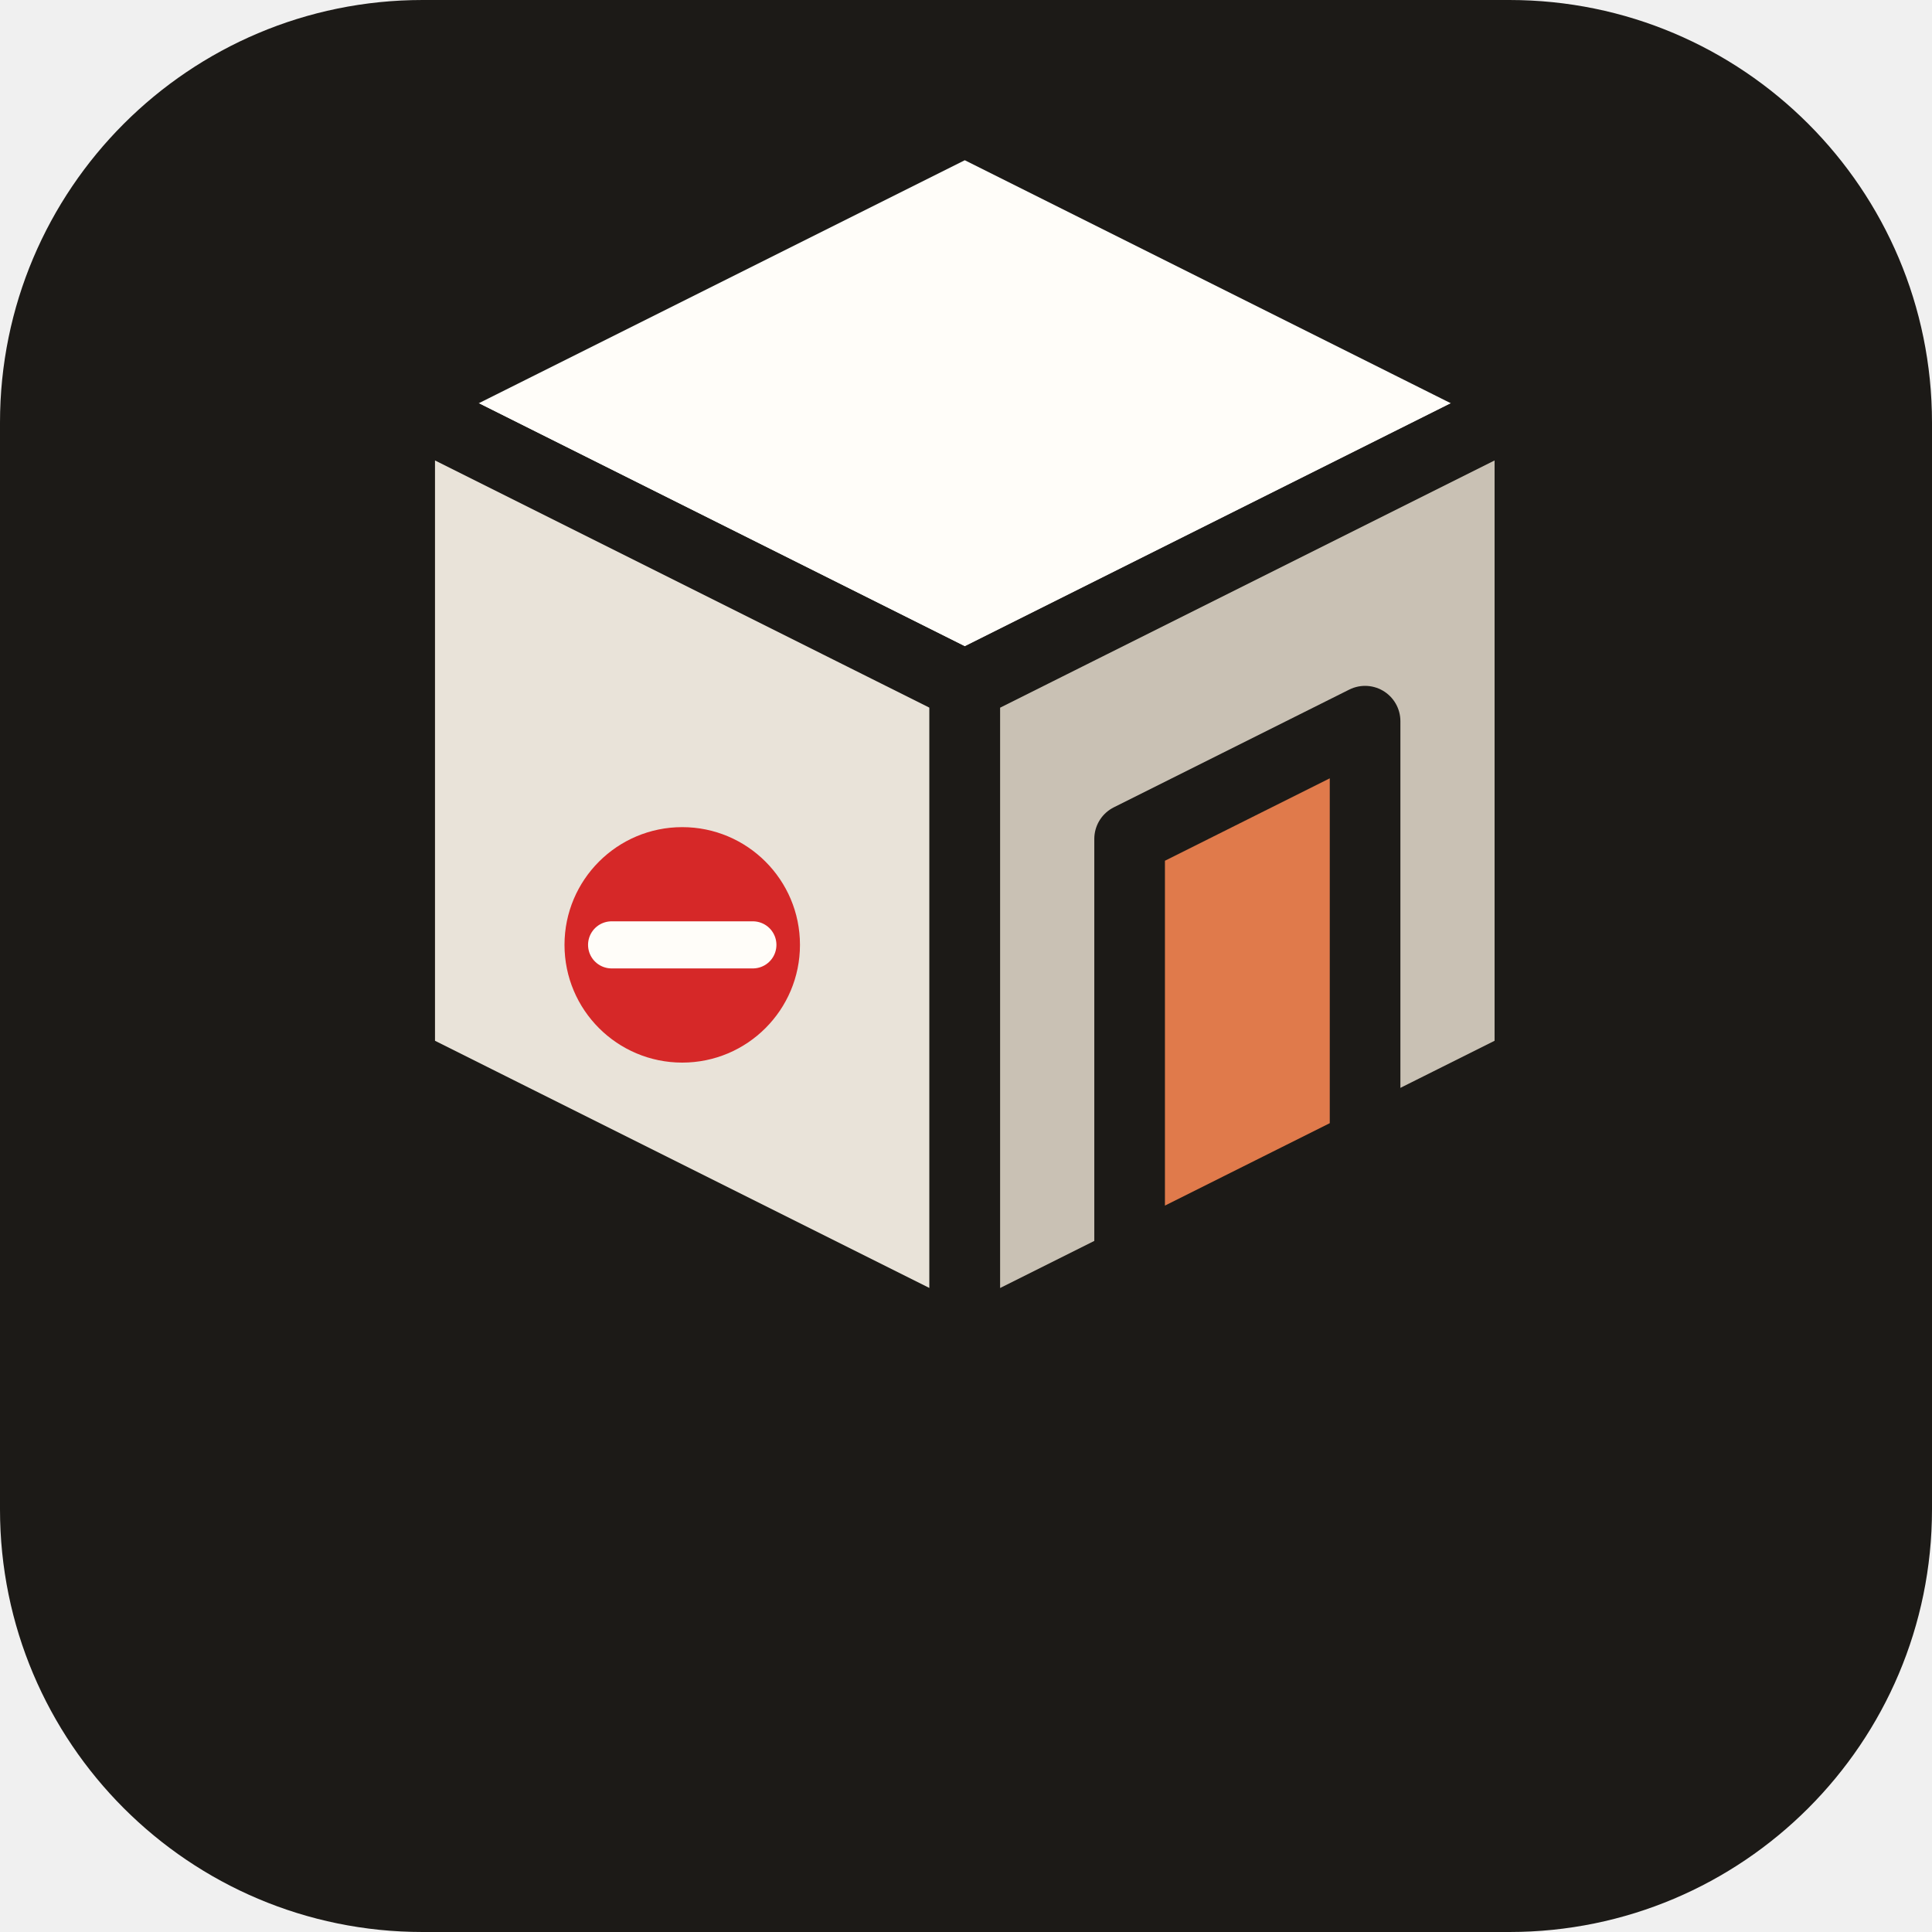
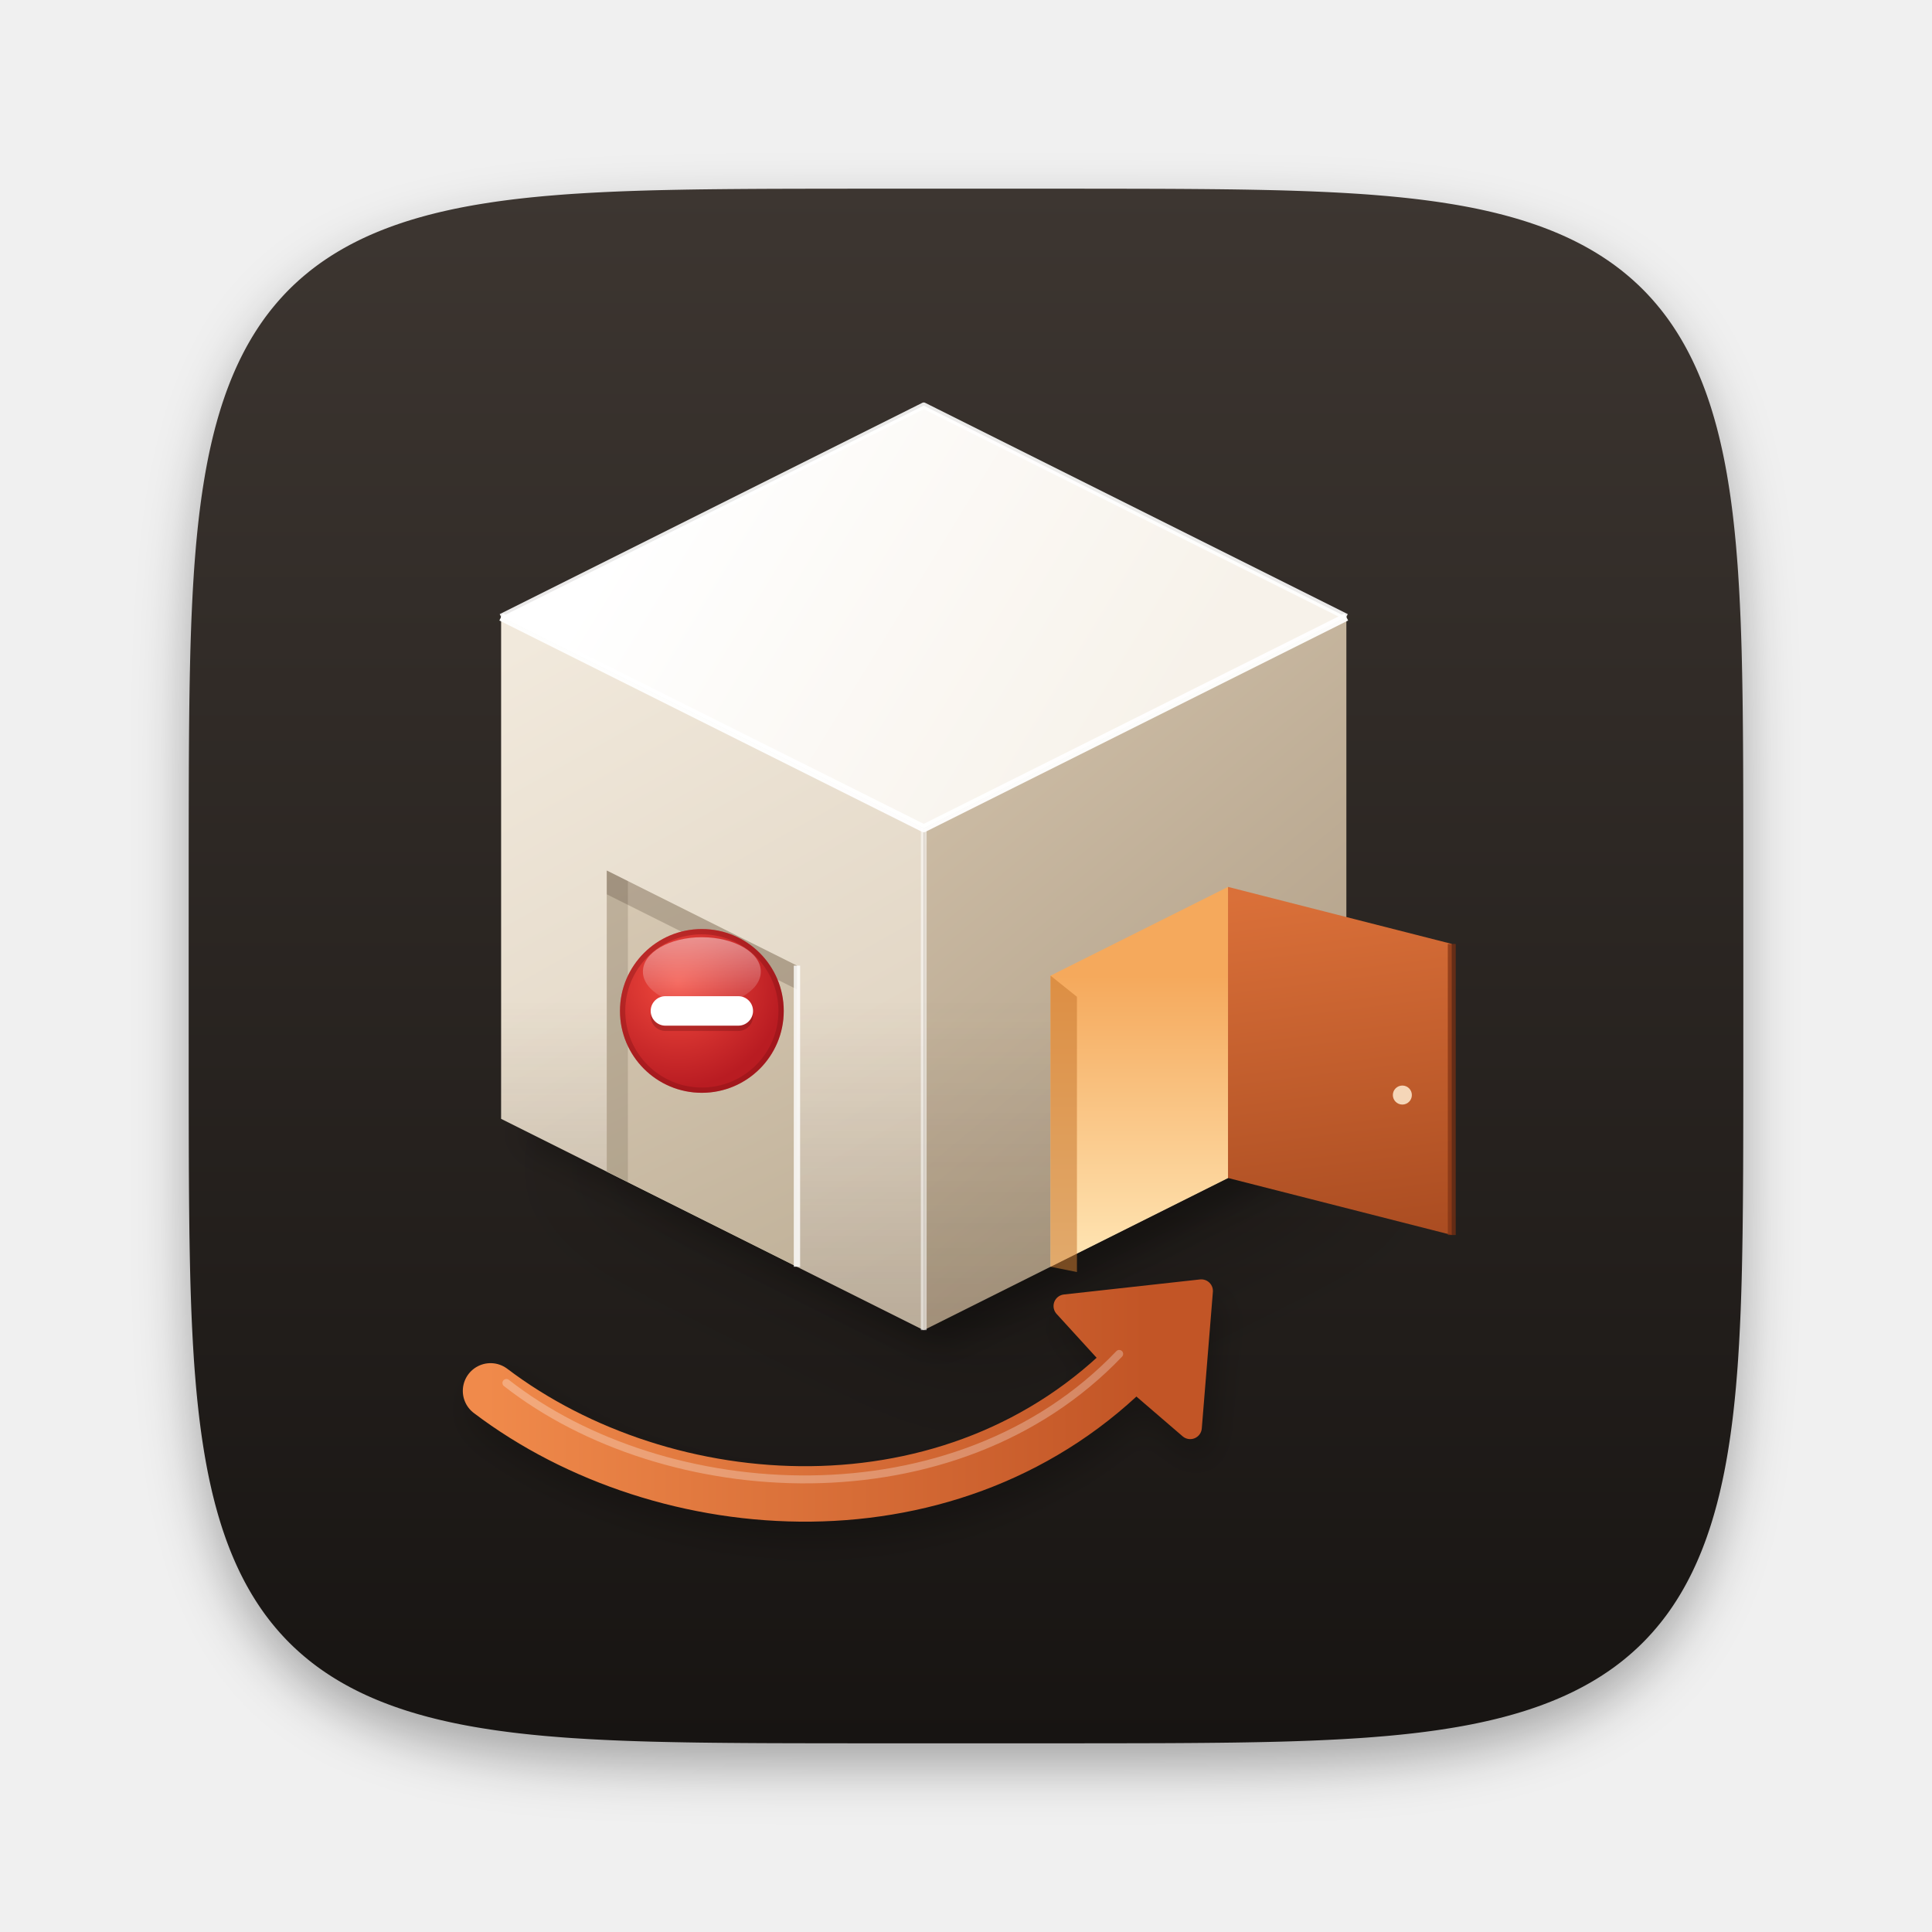
- <svg xmlns="http://www.w3.org/2000/svg" viewBox="0 0 64 64">
-   <rect width="64" height="64" rx="14" fill="#1c1a17" />
-   <g transform="translate(7 4) scale(0.78)">
-     <g transform="translate(0 -2)" stroke="#1c1a17" stroke-width="3" stroke-linejoin="round">
-       <path d="M32 2 L56 14 L32 26 L8 14 Z" fill="#fffdf9" />
-       <path d="M8 14 L32 26 L32 54 L8 42 Z" fill="#e9e3d9" />
-       <path d="M32 26 L56 14 L56 42 L32 54 Z" fill="#c9c1b4" />
-       <path d="M39 32.5 L49 27.5 L49 45.5 L39 50.5 Z" fill="#e07a4b" />
+ <svg xmlns="http://www.w3.org/2000/svg" width="1024" height="1024" viewBox="0 0 1024 1024">
+   <defs>
+     <linearGradient id="mtop" gradientUnits="userSpaceOnUse" x1="150" y1="60" x2="330" y2="170">
+       <stop offset="0" stop-color="#FFFFFF" />
+       <stop offset="1" stop-color="#F7F2EA" />
+     </linearGradient>
+     <linearGradient id="mleft" gradientUnits="userSpaceOnUse" x1="96" y1="120" x2="230" y2="360">
+       <stop offset="0" stop-color="#F1E9DC" />
+       <stop offset="1" stop-color="#DCCFBC" />
+     </linearGradient>
+     <linearGradient id="mright" gradientUnits="userSpaceOnUse" x1="270" y1="150" x2="420" y2="330">
+       <stop offset="0" stop-color="#CDBDA6" />
+       <stop offset="1" stop-color="#AC9A82" />
+     </linearGradient>
+     <linearGradient id="mld" gradientUnits="userSpaceOnUse" x1="136.0" y1="201.0" x2="208.0" y2="351.0">
+       <stop offset="0" stop-color="#D7C9B4" />
+       <stop offset="1" stop-color="#C2B39B" />
+     </linearGradient>
+     <linearGradient id="mor" gradientUnits="userSpaceOnUse" x1="380" y1="210" x2="400" y2="370">
+       <stop offset="0" stop-color="#DA7039" />
+       <stop offset="1" stop-color="#A2461D" />
+     </linearGradient>
+     <linearGradient id="mar" gradientUnits="userSpaceOnUse" x1="90" y1="400" x2="340" y2="400">
+       <stop offset="0" stop-color="#F08A4B" />
+       <stop offset="1" stop-color="#C25526" />
+     </linearGradient>
+     <linearGradient id="min" gradientUnits="userSpaceOnUse" x1="304.0" y1="240.8" x2="304.0" y2="351.0">
+       <stop offset="0" stop-color="#F5A95C" />
+       <stop offset="1" stop-color="#FFE6B5" />
+     </linearGradient>
+     <radialGradient id="mred" cx="163.0" cy="243.15" r="40" gradientUnits="userSpaceOnUse">
+       <stop offset="0" stop-color="#F24A3E" />
+       <stop offset="1" stop-color="#B91C22" />
+     </radialGradient>
+     <linearGradient id="mgloss" gradientUnits="userSpaceOnUse" x1="0" y1="224.15" x2="0" y2="256.15">
+       <stop offset="0" stop-color="#FFFFFF" stop-opacity="0.75" />
+       <stop offset="1" stop-color="#FFFFFF" stop-opacity="0" />
+     </linearGradient>
+     <linearGradient id="mao" gradientUnits="userSpaceOnUse" x1="0" y1="250" x2="0" y2="380">
+       <stop offset="0" stop-color="#3A2A1A" stop-opacity="0" />
+       <stop offset="1" stop-color="#3A2A1A" stop-opacity="0.22" />
+     </linearGradient>
+     <linearGradient id="tg" gradientUnits="userSpaceOnUse" x1="512" y1="100" x2="512" y2="924">
+       <stop offset="0" stop-color="#3D3631" />
+       <stop offset="1" stop-color="#171412" />
+     </linearGradient>
+     <filter id="b0" x="-50%" y="-50%" width="200%" height="200%">
+       <feGaussianBlur stdDeviation="22" />
+     </filter>
+     <filter id="b1" x="-50%" y="-50%" width="200%" height="200%">
+       <feGaussianBlur stdDeviation="6" />
+     </filter>
+     <filter id="b2" x="-50%" y="-50%" width="200%" height="200%">
+       <feGaussianBlur stdDeviation="6" />
+     </filter>
+     <filter id="ts" x="-20%" y="-20%" width="140%" height="140%">
+       <feGaussianBlur stdDeviation="14" />
+     </filter>
+   </defs>
+   <path d="M924.00,512.00 L923.99,573.83 L923.97,593.59 L923.94,607.95 L923.90,619.65 L923.84,629.70 L923.77,638.60 L923.69,646.64 L923.60,654.01 L923.49,660.85 L923.37,667.24 L923.24,673.26 L923.10,678.95 L922.94,684.36 L922.77,689.52 L922.59,694.46 L922.39,699.21 L922.18,703.77 L921.96,708.17 L921.73,712.42 L921.48,716.53 L921.23,720.52 L920.96,724.39 L920.67,728.15 L920.37,731.81 L920.07,735.37 L919.74,738.85 L919.41,742.23 L919.06,745.54 L918.70,748.78 L918.33,751.94 L917.94,755.03 L917.54,758.06 L917.13,761.02 L916.70,763.93 L916.26,766.77 L915.81,769.57 L915.35,772.31 L914.87,775.00 L914.38,777.64 L913.88,780.24 L913.36,782.79 L912.83,785.29 L912.28,787.76 L911.73,790.18 L911.16,792.56 L910.57,794.91 L909.98,797.22 L909.36,799.49 L908.74,801.73 L908.10,803.93 L907.45,806.10 L906.79,808.23 L906.11,810.34 L905.41,812.41 L904.71,814.45 L903.99,816.47 L903.25,818.45 L902.50,820.41 L901.74,822.34 L900.96,824.24 L900.17,826.11 L899.37,827.96 L898.55,829.78 L897.71,831.58 L896.87,833.35 L896.00,835.10 L895.12,836.83 L894.23,838.53 L893.32,840.21 L892.40,841.86 L891.46,843.50 L890.51,845.11 L889.54,846.70 L888.56,848.27 L887.56,849.81 L886.55,851.34 L885.52,852.85 L884.48,854.33 L883.42,855.80 L882.34,857.24 L881.25,858.67 L880.14,860.08 L879.01,861.46 L877.87,862.83 L876.71,864.18 L875.54,865.52 L874.34,866.83 L873.14,868.13 L871.91,869.41 L870.67,870.67 L869.41,871.91 L868.13,873.14 L866.83,874.34 L865.52,875.54 L864.18,876.71 L862.83,877.87 L861.46,879.01 L860.08,880.14 L858.67,881.25 L857.24,882.34 L855.80,883.42 L854.33,884.48 L852.85,885.52 L851.34,886.55 L849.81,887.56 L848.27,888.56 L846.70,889.54 L845.11,890.51 L843.50,891.46 L841.86,892.40 L840.21,893.32 L838.53,894.23 L836.83,895.12 L835.10,896.00 L833.35,896.87 L831.58,897.71 L829.78,898.55 L827.96,899.37 L826.11,900.17 L824.24,900.96 L822.34,901.74 L820.41,902.50 L818.45,903.25 L816.47,903.99 L814.45,904.71 L812.41,905.41 L810.34,906.11 L808.23,906.79 L806.10,907.45 L803.93,908.10 L801.73,908.74 L799.49,909.36 L797.22,909.98 L794.91,910.57 L792.56,911.16 L790.18,911.73 L787.76,912.28 L785.29,912.83 L782.79,913.36 L780.24,913.88 L777.64,914.38 L775.00,914.87 L772.31,915.35 L769.57,915.81 L766.77,916.26 L763.93,916.70 L761.02,917.13 L758.06,917.54 L755.03,917.94 L751.94,918.33 L748.78,918.70 L745.54,919.06 L742.23,919.41 L738.85,919.74 L735.37,920.07 L731.81,920.37 L728.15,920.67 L724.39,920.96 L720.52,921.23 L716.53,921.48 L712.42,921.73 L708.17,921.96 L703.77,922.18 L699.21,922.39 L694.46,922.59 L689.52,922.77 L684.36,922.94 L678.95,923.10 L673.26,923.24 L667.24,923.37 L660.85,923.49 L654.01,923.60 L646.64,923.69 L638.60,923.77 L629.70,923.84 L619.65,923.90 L607.95,923.94 L593.59,923.97 L573.83,923.99 L512.00,924.00 L450.17,923.99 L430.41,923.97 L416.05,923.94 L404.35,923.90 L394.30,923.84 L385.40,923.77 L377.36,923.69 L369.99,923.60 L363.15,923.49 L356.76,923.37 L350.74,923.24 L345.05,923.10 L339.64,922.94 L334.48,922.77 L329.54,922.59 L324.79,922.39 L320.23,922.18 L315.83,921.96 L311.58,921.73 L307.47,921.48 L303.48,921.23 L299.61,920.96 L295.85,920.67 L292.19,920.37 L288.63,920.07 L285.15,919.74 L281.77,919.41 L278.46,919.06 L275.22,918.70 L272.06,918.33 L268.97,917.94 L265.94,917.54 L262.98,917.13 L260.07,916.70 L257.23,916.26 L254.43,915.81 L251.69,915.35 L249.00,914.87 L246.36,914.38 L243.76,913.88 L241.21,913.36 L238.71,912.83 L236.24,912.28 L233.82,911.73 L231.44,911.16 L229.09,910.57 L226.78,909.98 L224.51,909.36 L222.27,908.74 L220.07,908.10 L217.90,907.45 L215.77,906.79 L213.66,906.11 L211.59,905.41 L209.55,904.71 L207.53,903.99 L205.55,903.25 L203.59,902.50 L201.66,901.74 L199.76,900.96 L197.89,900.17 L196.04,899.37 L194.22,898.55 L192.42,897.71 L190.65,896.87 L188.90,896.00 L187.17,895.12 L185.47,894.23 L183.79,893.32 L182.14,892.40 L180.50,891.46 L178.89,890.51 L177.30,889.54 L175.73,888.56 L174.19,887.56 L172.66,886.55 L171.15,885.52 L169.67,884.48 L168.20,883.42 L166.76,882.34 L165.33,881.25 L163.92,880.14 L162.54,879.01 L161.17,877.87 L159.82,876.71 L158.48,875.54 L157.17,874.34 L155.87,873.14 L154.59,871.91 L153.33,870.67 L152.09,869.41 L150.86,868.13 L149.66,866.83 L148.46,865.52 L147.29,864.18 L146.13,862.83 L144.99,861.46 L143.86,860.08 L142.75,858.67 L141.66,857.24 L140.58,855.80 L139.52,854.33 L138.48,852.85 L137.45,851.34 L136.44,849.81 L135.44,848.27 L134.46,846.70 L133.49,845.11 L132.54,843.50 L131.60,841.86 L130.68,840.21 L129.77,838.53 L128.88,836.83 L128.00,835.10 L127.13,833.35 L126.29,831.58 L125.45,829.78 L124.63,827.96 L123.83,826.11 L123.04,824.24 L122.26,822.34 L121.50,820.41 L120.75,818.45 L120.01,816.47 L119.29,814.45 L118.59,812.41 L117.89,810.34 L117.21,808.23 L116.55,806.10 L115.90,803.93 L115.26,801.73 L114.64,799.49 L114.02,797.22 L113.43,794.91 L112.84,792.56 L112.27,790.18 L111.72,787.76 L111.17,785.29 L110.64,782.79 L110.12,780.24 L109.62,777.64 L109.13,775.00 L108.65,772.31 L108.19,769.57 L107.74,766.77 L107.30,763.93 L106.87,761.02 L106.46,758.06 L106.06,755.03 L105.67,751.94 L105.30,748.78 L104.94,745.54 L104.59,742.23 L104.26,738.85 L103.93,735.37 L103.63,731.81 L103.33,728.15 L103.04,724.39 L102.77,720.52 L102.52,716.53 L102.27,712.42 L102.04,708.17 L101.82,703.77 L101.61,699.21 L101.41,694.46 L101.23,689.52 L101.06,684.36 L100.90,678.95 L100.76,673.26 L100.63,667.24 L100.51,660.85 L100.40,654.01 L100.31,646.64 L100.23,638.60 L100.16,629.70 L100.10,619.65 L100.06,607.95 L100.03,593.59 L100.01,573.83 L100.00,512.00 L100.01,450.17 L100.03,430.41 L100.06,416.05 L100.10,404.35 L100.16,394.30 L100.23,385.40 L100.31,377.36 L100.40,369.99 L100.51,363.15 L100.63,356.76 L100.76,350.74 L100.90,345.05 L101.06,339.64 L101.23,334.48 L101.41,329.54 L101.61,324.79 L101.82,320.23 L102.04,315.83 L102.27,311.58 L102.52,307.47 L102.77,303.48 L103.04,299.61 L103.33,295.85 L103.63,292.19 L103.93,288.63 L104.26,285.15 L104.59,281.77 L104.94,278.46 L105.30,275.22 L105.67,272.06 L106.06,268.97 L106.46,265.94 L106.87,262.98 L107.30,260.07 L107.74,257.23 L108.19,254.43 L108.65,251.69 L109.13,249.00 L109.62,246.36 L110.12,243.76 L110.64,241.21 L111.17,238.71 L111.72,236.24 L112.27,233.82 L112.84,231.44 L113.43,229.09 L114.02,226.78 L114.64,224.51 L115.26,222.27 L115.90,220.07 L116.55,217.90 L117.21,215.77 L117.89,213.66 L118.59,211.59 L119.29,209.55 L120.01,207.53 L120.75,205.55 L121.50,203.59 L122.26,201.66 L123.04,199.76 L123.83,197.89 L124.63,196.04 L125.45,194.22 L126.29,192.42 L127.13,190.65 L128.00,188.90 L128.88,187.17 L129.77,185.47 L130.68,183.79 L131.60,182.14 L132.54,180.50 L133.49,178.89 L134.46,177.30 L135.44,175.73 L136.44,174.19 L137.45,172.66 L138.48,171.15 L139.52,169.67 L140.58,168.20 L141.66,166.76 L142.75,165.33 L143.86,163.92 L144.99,162.54 L146.13,161.17 L147.29,159.82 L148.46,158.48 L149.66,157.17 L150.86,155.87 L152.09,154.59 L153.33,153.33 L154.59,152.09 L155.87,150.86 L157.17,149.66 L158.48,148.46 L159.82,147.29 L161.17,146.13 L162.54,144.99 L163.92,143.86 L165.33,142.75 L166.76,141.66 L168.20,140.58 L169.67,139.52 L171.15,138.48 L172.66,137.45 L174.19,136.44 L175.73,135.44 L177.30,134.46 L178.89,133.49 L180.50,132.54 L182.14,131.60 L183.79,130.68 L185.47,129.77 L187.17,128.88 L188.90,128.00 L190.65,127.13 L192.42,126.29 L194.22,125.45 L196.04,124.63 L197.89,123.83 L199.76,123.04 L201.66,122.26 L203.59,121.50 L205.55,120.75 L207.53,120.01 L209.55,119.29 L211.59,118.59 L213.66,117.89 L215.77,117.21 L217.90,116.55 L220.07,115.90 L222.27,115.26 L224.51,114.64 L226.78,114.02 L229.09,113.43 L231.44,112.84 L233.82,112.27 L236.24,111.72 L238.71,111.17 L241.21,110.64 L243.76,110.12 L246.36,109.62 L249.00,109.13 L251.69,108.65 L254.43,108.19 L257.23,107.74 L260.07,107.30 L262.98,106.87 L265.94,106.46 L268.97,106.06 L272.06,105.67 L275.22,105.30 L278.46,104.94 L281.77,104.59 L285.15,104.26 L288.63,103.93 L292.19,103.63 L295.85,103.33 L299.61,103.04 L303.48,102.77 L307.47,102.52 L311.58,102.27 L315.83,102.04 L320.23,101.82 L324.79,101.61 L329.54,101.41 L334.48,101.23 L339.64,101.06 L345.05,100.90 L350.74,100.76 L356.76,100.63 L363.15,100.51 L369.99,100.40 L377.36,100.31 L385.40,100.23 L394.30,100.16 L404.35,100.10 L416.05,100.06 L430.41,100.03 L450.17,100.01 L512.00,100.00 L573.83,100.01 L593.59,100.03 L607.95,100.06 L619.65,100.10 L629.70,100.16 L638.60,100.23 L646.64,100.31 L654.01,100.40 L660.85,100.51 L667.24,100.63 L673.26,100.76 L678.95,100.90 L684.36,101.06 L689.52,101.23 L694.46,101.41 L699.21,101.61 L703.77,101.82 L708.17,102.04 L712.42,102.27 L716.53,102.52 L720.52,102.77 L724.39,103.04 L728.15,103.33 L731.81,103.63 L735.37,103.93 L738.85,104.26 L742.23,104.59 L745.54,104.94 L748.78,105.30 L751.94,105.67 L755.03,106.06 L758.06,106.46 L761.02,106.87 L763.93,107.30 L766.77,107.74 L769.57,108.19 L772.31,108.65 L775.00,109.13 L777.64,109.62 L780.24,110.12 L782.79,110.64 L785.29,111.17 L787.76,111.72 L790.18,112.27 L792.56,112.84 L794.91,113.43 L797.22,114.02 L799.49,114.64 L801.73,115.26 L803.93,115.90 L806.10,116.55 L808.23,117.21 L810.34,117.89 L812.41,118.59 L814.45,119.29 L816.47,120.01 L818.45,120.75 L820.41,121.50 L822.34,122.26 L824.24,123.04 L826.11,123.83 L827.96,124.63 L829.78,125.45 L831.58,126.29 L833.35,127.13 L835.10,128.00 L836.83,128.88 L838.53,129.77 L840.21,130.68 L841.86,131.60 L843.50,132.54 L845.11,133.49 L846.70,134.46 L848.27,135.44 L849.81,136.44 L851.34,137.45 L852.85,138.48 L854.33,139.52 L855.80,140.58 L857.24,141.66 L858.67,142.75 L860.08,143.86 L861.46,144.99 L862.83,146.13 L864.18,147.29 L865.52,148.46 L866.83,149.66 L868.13,150.86 L869.41,152.09 L870.67,153.33 L871.91,154.59 L873.14,155.87 L874.34,157.17 L875.54,158.48 L876.71,159.82 L877.87,161.17 L879.01,162.54 L880.14,163.92 L881.25,165.33 L882.34,166.76 L883.42,168.20 L884.48,169.67 L885.52,171.15 L886.55,172.66 L887.56,174.19 L888.56,175.73 L889.54,177.30 L890.51,178.89 L891.46,180.50 L892.40,182.14 L893.32,183.79 L894.23,185.47 L895.12,187.17 L896.00,188.90 L896.87,190.65 L897.71,192.42 L898.55,194.22 L899.37,196.04 L900.17,197.89 L900.96,199.76 L901.74,201.66 L902.50,203.59 L903.25,205.55 L903.99,207.53 L904.71,209.55 L905.41,211.59 L906.11,213.66 L906.79,215.77 L907.45,217.90 L908.10,220.07 L908.74,222.27 L909.36,224.51 L909.98,226.78 L910.57,229.09 L911.16,231.44 L911.73,233.82 L912.28,236.24 L912.83,238.71 L913.36,241.21 L913.88,243.76 L914.38,246.36 L914.87,249.00 L915.35,251.69 L915.81,254.43 L916.26,257.23 L916.70,260.07 L917.13,262.98 L917.54,265.94 L917.94,268.97 L918.33,272.06 L918.70,275.22 L919.06,278.46 L919.41,281.77 L919.74,285.15 L920.07,288.63 L920.37,292.19 L920.67,295.85 L920.96,299.61 L921.23,303.48 L921.48,307.47 L921.73,311.58 L921.96,315.83 L922.18,320.23 L922.39,324.79 L922.59,329.54 L922.77,334.48 L922.94,339.64 L923.10,345.05 L923.24,350.74 L923.37,356.76 L923.49,363.15 L923.60,369.99 L923.69,377.36 L923.77,385.40 L923.84,394.30 L923.90,404.35 L923.94,416.05 L923.97,430.41 L923.99,450.17 Z" fill="#000" opacity="0.32" transform="translate(0,12)" filter="url(#ts)" />
+   <path d="M924.00,512.00 L923.99,573.83 L923.97,593.59 L923.94,607.95 L923.90,619.65 L923.84,629.70 L923.77,638.60 L923.69,646.64 L923.60,654.01 L923.49,660.85 L923.37,667.24 L923.24,673.26 L923.10,678.95 L922.94,684.36 L922.77,689.52 L922.59,694.46 L922.39,699.21 L922.18,703.77 L921.96,708.17 L921.73,712.42 L921.48,716.53 L921.23,720.52 L920.96,724.39 L920.67,728.15 L920.37,731.81 L920.07,735.37 L919.74,738.85 L919.41,742.23 L919.06,745.54 L918.70,748.78 L918.33,751.94 L917.94,755.03 L917.54,758.06 L917.13,761.02 L916.70,763.93 L916.26,766.77 L915.81,769.57 L915.35,772.31 L914.87,775.00 L914.38,777.64 L913.88,780.24 L913.36,782.79 L912.83,785.29 L912.28,787.76 L911.73,790.18 L911.16,792.56 L910.57,794.91 L909.98,797.22 L909.36,799.49 L908.74,801.73 L908.10,803.93 L907.45,806.10 L906.79,808.23 L906.11,810.34 L905.41,812.41 L904.71,814.45 L903.99,816.47 L903.25,818.45 L902.50,820.41 L901.74,822.34 L900.96,824.24 L900.17,826.11 L899.37,827.96 L898.55,829.78 L897.71,831.58 L896.87,833.35 L896.00,835.10 L895.12,836.83 L894.23,838.53 L893.32,840.21 L892.40,841.86 L891.46,843.50 L890.51,845.11 L889.54,846.70 L888.56,848.27 L887.56,849.81 L886.55,851.34 L885.52,852.85 L884.48,854.33 L883.42,855.80 L882.34,857.24 L881.25,858.67 L880.14,860.08 L879.01,861.46 L877.87,862.83 L876.71,864.18 L875.54,865.52 L874.34,866.83 L873.14,868.13 L871.91,869.41 L870.67,870.67 L869.41,871.91 L868.13,873.14 L866.83,874.34 L865.52,875.54 L864.18,876.71 L862.83,877.87 L861.46,879.01 L860.08,880.14 L858.67,881.25 L857.24,882.34 L855.80,883.42 L854.33,884.48 L852.85,885.52 L851.34,886.55 L849.81,887.56 L848.27,888.56 L846.70,889.54 L845.11,890.51 L843.50,891.46 L841.86,892.40 L840.21,893.32 L838.53,894.23 L836.83,895.12 L835.10,896.00 L833.35,896.87 L831.58,897.71 L829.78,898.55 L827.96,899.37 L826.11,900.17 L824.24,900.96 L822.34,901.74 L820.41,902.50 L818.45,903.25 L816.47,903.99 L814.45,904.71 L812.41,905.41 L810.34,906.11 L808.23,906.79 L806.10,907.45 L803.93,908.10 L801.73,908.74 L799.49,909.36 L797.22,909.98 L794.91,910.57 L792.56,911.16 L790.18,911.73 L787.76,912.28 L785.29,912.83 L782.79,913.36 L780.24,913.88 L777.64,914.38 L775.00,914.87 L772.31,915.35 L769.57,915.81 L766.77,916.26 L763.93,916.70 L761.02,917.13 L758.06,917.54 L755.03,917.94 L751.94,918.33 L748.78,918.70 L745.54,919.06 L742.23,919.41 L738.85,919.74 L735.37,920.07 L731.81,920.37 L728.15,920.67 L724.39,920.96 L720.52,921.23 L716.53,921.48 L712.42,921.73 L708.17,921.96 L703.77,922.18 L699.21,922.39 L694.46,922.59 L689.52,922.77 L684.36,922.94 L678.95,923.10 L673.26,923.24 L667.24,923.37 L660.85,923.49 L654.01,923.60 L646.64,923.69 L638.60,923.77 L629.70,923.84 L619.65,923.90 L607.95,923.94 L593.59,923.97 L573.83,923.99 L512.00,924.00 L450.17,923.99 L430.41,923.97 L416.05,923.94 L404.35,923.90 L394.30,923.84 L385.40,923.77 L377.36,923.69 L369.99,923.60 L363.15,923.49 L356.76,923.37 L350.74,923.24 L345.05,923.10 L339.64,922.94 L334.48,922.77 L329.54,922.59 L324.79,922.39 L320.23,922.18 L315.83,921.96 L311.58,921.73 L307.47,921.48 L303.48,921.23 L299.61,920.96 L295.85,920.67 L292.19,920.37 L288.63,920.07 L285.15,919.74 L281.77,919.41 L278.46,919.06 L275.22,918.70 L272.06,918.33 L268.97,917.94 L265.94,917.54 L262.98,917.13 L260.07,916.70 L257.23,916.26 L254.43,915.81 L251.69,915.35 L249.00,914.87 L246.36,914.38 L243.76,913.88 L241.21,913.36 L238.71,912.83 L236.24,912.28 L233.82,911.73 L231.44,911.16 L229.09,910.57 L226.78,909.98 L224.51,909.36 L222.27,908.74 L220.07,908.10 L217.90,907.45 L215.77,906.79 L213.66,906.11 L211.59,905.41 L209.55,904.71 L207.53,903.99 L205.55,903.25 L203.59,902.50 L201.66,901.74 L199.76,900.96 L197.89,900.17 L196.04,899.37 L194.22,898.55 L192.42,897.71 L190.65,896.87 L188.90,896.00 L187.17,895.12 L185.47,894.23 L183.79,893.32 L182.14,892.40 L180.50,891.46 L178.89,890.51 L177.30,889.54 L175.73,888.56 L174.19,887.56 L172.66,886.55 L171.15,885.52 L169.67,884.48 L168.20,883.42 L166.76,882.34 L165.33,881.25 L163.92,880.14 L162.54,879.01 L161.17,877.87 L159.82,876.71 L158.48,875.54 L157.17,874.34 L155.87,873.14 L154.59,871.91 L153.33,870.67 L152.09,869.41 L150.86,868.13 L149.66,866.83 L148.46,865.52 L147.29,864.18 L146.13,862.83 L144.99,861.46 L143.86,860.08 L142.75,858.67 L141.66,857.24 L140.58,855.80 L139.52,854.33 L138.48,852.85 L137.45,851.34 L136.44,849.81 L135.44,848.27 L134.46,846.70 L133.49,845.11 L132.54,843.50 L131.60,841.86 L130.68,840.21 L129.77,838.53 L128.88,836.83 L128.00,835.10 L127.13,833.35 L126.29,831.58 L125.45,829.78 L124.63,827.96 L123.83,826.11 L123.04,824.24 L122.26,822.34 L121.50,820.41 L120.75,818.45 L120.01,816.47 L119.29,814.45 L118.59,812.41 L117.89,810.34 L117.21,808.23 L116.55,806.10 L115.90,803.93 L115.26,801.73 L114.64,799.49 L114.02,797.22 L113.43,794.91 L112.84,792.56 L112.27,790.18 L111.72,787.76 L111.17,785.29 L110.64,782.79 L110.12,780.24 L109.62,777.64 L109.13,775.00 L108.65,772.31 L108.19,769.57 L107.74,766.77 L107.30,763.93 L106.87,761.02 L106.46,758.06 L106.06,755.03 L105.67,751.94 L105.30,748.78 L104.94,745.54 L104.59,742.23 L104.26,738.85 L103.93,735.37 L103.63,731.81 L103.33,728.15 L103.04,724.39 L102.77,720.52 L102.52,716.53 L102.27,712.42 L102.04,708.17 L101.82,703.77 L101.61,699.21 L101.41,694.46 L101.23,689.52 L101.06,684.36 L100.90,678.95 L100.76,673.26 L100.63,667.24 L100.51,660.85 L100.40,654.01 L100.31,646.64 L100.23,638.60 L100.16,629.70 L100.10,619.65 L100.06,607.95 L100.03,593.59 L100.01,573.83 L100.00,512.00 L100.01,450.17 L100.03,430.41 L100.06,416.05 L100.10,404.35 L100.16,394.30 L100.23,385.40 L100.31,377.36 L100.40,369.99 L100.51,363.15 L100.63,356.76 L100.76,350.74 L100.90,345.05 L101.06,339.64 L101.23,334.48 L101.41,329.54 L101.61,324.79 L101.82,320.23 L102.04,315.83 L102.27,311.58 L102.52,307.47 L102.77,303.48 L103.04,299.61 L103.33,295.85 L103.63,292.19 L103.93,288.63 L104.26,285.15 L104.59,281.77 L104.94,278.46 L105.30,275.22 L105.67,272.06 L106.06,268.97 L106.46,265.94 L106.87,262.98 L107.30,260.07 L107.74,257.23 L108.19,254.43 L108.65,251.69 L109.13,249.00 L109.62,246.36 L110.12,243.76 L110.64,241.21 L111.17,238.71 L111.72,236.24 L112.27,233.82 L112.84,231.44 L113.43,229.09 L114.02,226.78 L114.64,224.51 L115.26,222.27 L115.90,220.07 L116.55,217.90 L117.21,215.77 L117.89,213.66 L118.59,211.59 L119.29,209.55 L120.01,207.53 L120.75,205.55 L121.50,203.59 L122.26,201.66 L123.04,199.76 L123.83,197.89 L124.63,196.04 L125.45,194.22 L126.29,192.42 L127.13,190.65 L128.00,188.90 L128.88,187.17 L129.77,185.47 L130.68,183.79 L131.60,182.14 L132.54,180.50 L133.49,178.89 L134.46,177.30 L135.44,175.73 L136.44,174.19 L137.45,172.66 L138.48,171.15 L139.52,169.67 L140.58,168.20 L141.66,166.76 L142.75,165.33 L143.86,163.92 L144.99,162.54 L146.13,161.17 L147.29,159.82 L148.46,158.48 L149.66,157.17 L150.86,155.87 L152.09,154.59 L153.33,153.33 L154.59,152.09 L155.87,150.86 L157.17,149.66 L158.48,148.46 L159.82,147.29 L161.17,146.13 L162.54,144.99 L163.92,143.86 L165.33,142.75 L166.76,141.66 L168.20,140.58 L169.67,139.52 L171.15,138.48 L172.66,137.45 L174.19,136.44 L175.73,135.44 L177.30,134.46 L178.89,133.49 L180.50,132.54 L182.14,131.60 L183.79,130.68 L185.47,129.77 L187.17,128.88 L188.90,128.00 L190.65,127.13 L192.42,126.29 L194.22,125.45 L196.04,124.63 L197.89,123.83 L199.76,123.04 L201.66,122.26 L203.59,121.50 L205.55,120.75 L207.53,120.01 L209.55,119.29 L211.59,118.59 L213.66,117.89 L215.77,117.21 L217.90,116.55 L220.07,115.90 L222.27,115.26 L224.51,114.64 L226.78,114.02 L229.09,113.43 L231.44,112.84 L233.82,112.27 L236.24,111.72 L238.71,111.17 L241.21,110.64 L243.76,110.12 L246.36,109.62 L249.00,109.13 L251.69,108.65 L254.43,108.19 L257.23,107.74 L260.07,107.30 L262.98,106.87 L265.94,106.46 L268.97,106.06 L272.06,105.67 L275.22,105.30 L278.46,104.94 L281.77,104.59 L285.15,104.26 L288.63,103.93 L292.19,103.63 L295.85,103.33 L299.61,103.04 L303.48,102.77 L307.47,102.52 L311.58,102.27 L315.83,102.04 L320.23,101.82 L324.79,101.61 L329.54,101.41 L334.48,101.23 L339.64,101.06 L345.05,100.90 L350.74,100.76 L356.76,100.63 L363.15,100.51 L369.99,100.40 L377.36,100.31 L385.40,100.23 L394.30,100.16 L404.35,100.10 L416.05,100.06 L430.41,100.03 L450.17,100.01 L512.00,100.00 L573.83,100.01 L593.59,100.03 L607.95,100.06 L619.65,100.10 L629.70,100.16 L638.60,100.23 L646.64,100.31 L654.01,100.40 L660.85,100.51 L667.24,100.63 L673.26,100.76 L678.95,100.90 L684.36,101.06 L689.52,101.23 L694.46,101.41 L699.21,101.61 L703.77,101.82 L708.17,102.04 L712.42,102.27 L716.53,102.52 L720.52,102.77 L724.39,103.04 L728.15,103.33 L731.81,103.63 L735.37,103.93 L738.85,104.26 L742.23,104.59 L745.54,104.94 L748.78,105.30 L751.94,105.67 L755.03,106.06 L758.06,106.46 L761.02,106.87 L763.93,107.30 L766.77,107.74 L769.57,108.19 L772.31,108.65 L775.00,109.13 L777.64,109.62 L780.24,110.12 L782.79,110.64 L785.29,111.17 L787.76,111.72 L790.18,112.27 L792.56,112.84 L794.91,113.43 L797.22,114.02 L799.49,114.64 L801.73,115.26 L803.93,115.90 L806.10,116.55 L808.23,117.21 L810.34,117.89 L812.41,118.59 L814.45,119.29 L816.47,120.01 L818.45,120.75 L820.41,121.50 L822.34,122.26 L824.24,123.04 L826.11,123.83 L827.96,124.63 L829.78,125.45 L831.58,126.29 L833.35,127.13 L835.10,128.00 L836.83,128.88 L838.53,129.77 L840.21,130.68 L841.86,131.60 L843.50,132.54 L845.11,133.49 L846.70,134.46 L848.27,135.44 L849.81,136.44 L851.34,137.45 L852.85,138.48 L854.33,139.52 L855.80,140.58 L857.24,141.66 L858.67,142.75 L860.08,143.86 L861.46,144.99 L862.83,146.13 L864.18,147.29 L865.52,148.46 L866.83,149.66 L868.13,150.86 L869.41,152.09 L870.67,153.33 L871.91,154.59 L873.14,155.87 L874.34,157.17 L875.54,158.48 L876.71,159.82 L877.87,161.17 L879.01,162.54 L880.14,163.92 L881.25,165.33 L882.34,166.76 L883.42,168.20 L884.48,169.67 L885.52,171.15 L886.55,172.66 L887.56,174.19 L888.56,175.73 L889.54,177.30 L890.51,178.89 L891.46,180.50 L892.40,182.14 L893.32,183.79 L894.23,185.47 L895.12,187.17 L896.00,188.90 L896.87,190.65 L897.71,192.42 L898.55,194.22 L899.37,196.04 L900.17,197.89 L900.96,199.76 L901.74,201.66 L902.50,203.59 L903.25,205.55 L903.99,207.53 L904.71,209.55 L905.41,211.59 L906.11,213.66 L906.79,215.77 L907.45,217.90 L908.10,220.07 L908.74,222.27 L909.36,224.51 L909.98,226.78 L910.57,229.09 L911.16,231.44 L911.73,233.82 L912.28,236.24 L912.83,238.71 L913.36,241.21 L913.88,243.76 L914.38,246.36 L914.87,249.00 L915.35,251.69 L915.81,254.43 L916.26,257.23 L916.70,260.07 L917.13,262.98 L917.54,265.94 L917.94,268.97 L918.33,272.06 L918.70,275.22 L919.06,278.46 L919.41,281.77 L919.74,285.15 L920.07,288.63 L920.37,292.19 L920.67,295.85 L920.96,299.61 L921.23,303.48 L921.48,307.47 L921.73,311.58 L921.96,315.83 L922.18,320.23 L922.39,324.79 L922.59,329.54 L922.77,334.48 L922.94,339.64 L923.10,345.05 L923.24,350.74 L923.37,356.76 L923.49,363.15 L923.60,369.99 L923.69,377.36 L923.77,385.40 L923.84,394.30 L923.90,404.35 L923.94,416.05 L923.97,430.41 L923.99,450.17 Z" fill="url(#tg)" />
+   <g filter="url(#b0)" opacity="0.2" transform="translate(131.200,180.000) scale(1.4)">
+     <polygon points="116.00,313.00 276.00,393.00 436.00,313.00 276.00,233.00" fill="#000" />
+   </g>
+   <g filter="url(#b1)" opacity="0.3" transform="translate(131.200,180.000) scale(1.4)">
+     <polygon points="102.00,301.00 262.00,381.00 422.00,301.00 262.00,221.00" fill="#000" />
+   </g>
+   <g filter="url(#b2)" opacity="0.22" transform="translate(131.200,180.000) scale(1.4)">
+     <g transform="translate(3,7)">
+       <path d="M92,398 C158,448 268,456 336,386" fill="none" stroke="#000" stroke-width="21" stroke-linecap="round" />
+       <polygon points="361.08,360.18 356.88,411.86 331.82,390.30 309.54,365.88" fill="#000" stroke="#000" stroke-width="8.8" stroke-linejoin="round" />
    </g>
-     <circle cx="20" cy="35" r="5" fill="#d62828" />
-     <path d="M17 35 H23" stroke="#fffdf9" stroke-width="2" stroke-linecap="round" />
+   </g>
+   <g transform="translate(131.200,180.000) scale(1.4)">
+     <polygon points="256.00,25.00 416.00,105.00 256.00,185.00 96.00,105.00" fill="url(#mtop)" />
+     <polygon points="96.00,105.00 256.00,185.00 256.00,375.00 96.00,295.00" fill="url(#mleft)" />
+     <polygon points="256.00,185.00 416.00,105.00 416.00,295.00 256.00,375.00" fill="url(#mright)" />
+     <polygon points="96.00,105.00 256.00,185.00 256.00,375.00 96.00,295.00" fill="url(#mao)" />
+     <polygon points="256.00,185.00 416.00,105.00 416.00,295.00 256.00,375.00" fill="url(#mao)" opacity="0.8" />
+     <polyline points="96.00,105.00 256.00,185.00 416.00,105.00" fill="none" stroke="#FFFFFF" stroke-width="3" stroke-linejoin="round" opacity="0.95" />
+     <polyline points="256.00,185.00 256.00,375.00" fill="none" stroke="#FFFFFF" stroke-width="2.2" opacity="0.55" />
+     <polyline points="96.00,105.00 256.00,25.00 416.00,105.00" fill="none" stroke="#FFFFFF" stroke-width="2.4" stroke-linejoin="round" opacity="0.9" />
+     <polygon points="136.00,201.00 208.00,237.00 208.00,351.00 136.00,315.00" fill="url(#mld)" />
+     <polygon points="136.00,201.00 208.00,237.00 208.00,246.00 136.00,210.00" fill="#3A2A1A" opacity="0.22" />
+     <polygon points="136.00,201.00 144.00,205.00 144.00,319.00 136.00,315.00" fill="#3A2A1A" opacity="0.16" />
+     <line x1="208.0" y1="237.0" x2="208.0" y2="351.0" stroke="#FFFFFF" stroke-width="2.4" opacity="0.8" />
+     <polygon points="304.00,240.80 371.20,207.20 371.20,317.40 304.00,351.00" fill="url(#min)" />
+     <polygon points="304.00,240.80 314.00,248.80 314.00,353.00 304.00,351.00" fill="#C9782F" opacity="0.55" />
+     <polygon points="371.20,207.20 455.88,228.77 455.88,338.97 371.20,317.40" fill="url(#mor)" />
+     <line x1="455.9" y1="228.8" x2="455.9" y2="339.0" stroke="#7E3112" stroke-width="3" opacity="0.7" />
+     <circle cx="437.2" cy="286.0" r="3.6" fill="#FBE3C8" opacity="0.9" />
+     <circle cx="172.0" cy="254.15" r="31" fill="url(#mred)" />
+     <circle cx="172.0" cy="254.15" r="30" fill="none" stroke="#7A0E12" stroke-width="2" opacity="0.35" />
+     <rect x="152.625" y="250.57" width="38.75" height="11.16" rx="5.58" fill="#5A0A0D" opacity="0.30" />
+     <rect x="152.625" y="248.57" width="38.75" height="11.16" rx="5.58" fill="#FFFFFF" />
+     <ellipse cx="172.0" cy="239.27" rx="22.32" ry="13.02" fill="url(#mgloss)" opacity="0.65" />
+     <path d="M92,398 C158,448 268,456 336,386" fill="none" stroke="url(#mar)" stroke-width="21" stroke-linecap="round" />
+     <polygon points="361.08,360.18 356.88,411.86 331.82,390.30 309.54,365.88" fill="url(#mar)" stroke="url(#mar)" stroke-width="8.8" stroke-linejoin="round" />
+     <path d="M98,395 C158,442 268,449 330,384" fill="none" stroke="#FFFFFF" stroke-width="3" stroke-linecap="round" opacity="0.28" />
  </g>
</svg>
